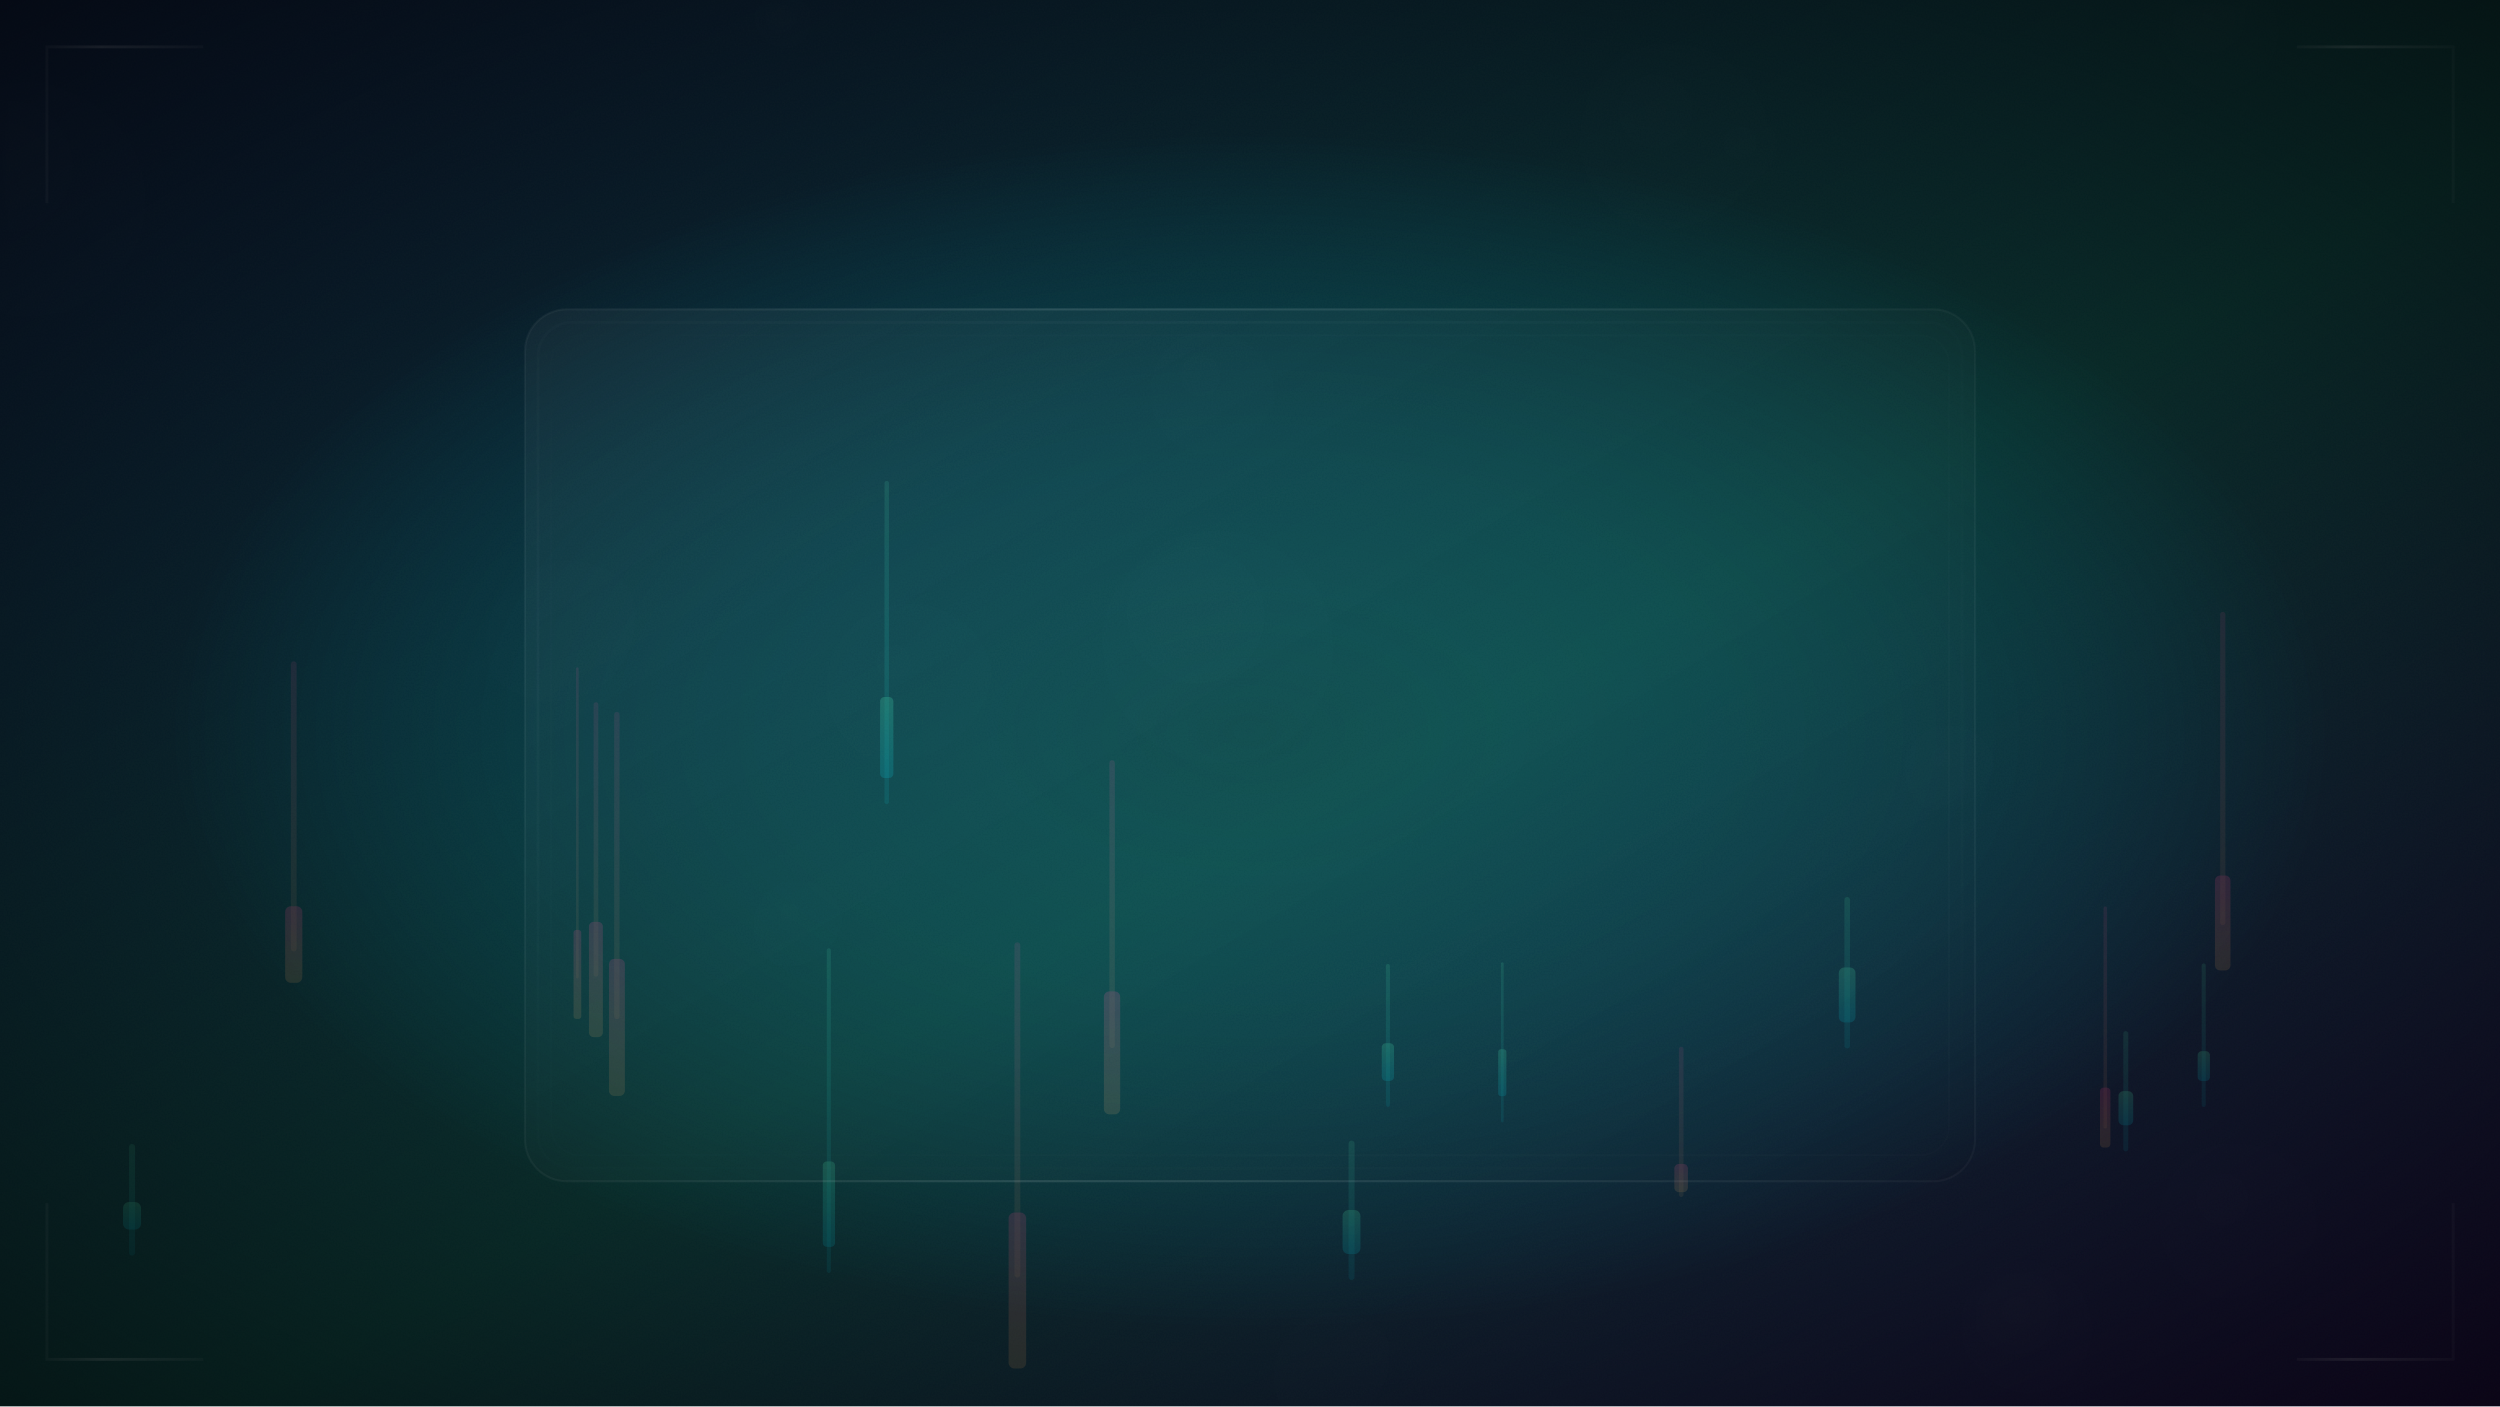
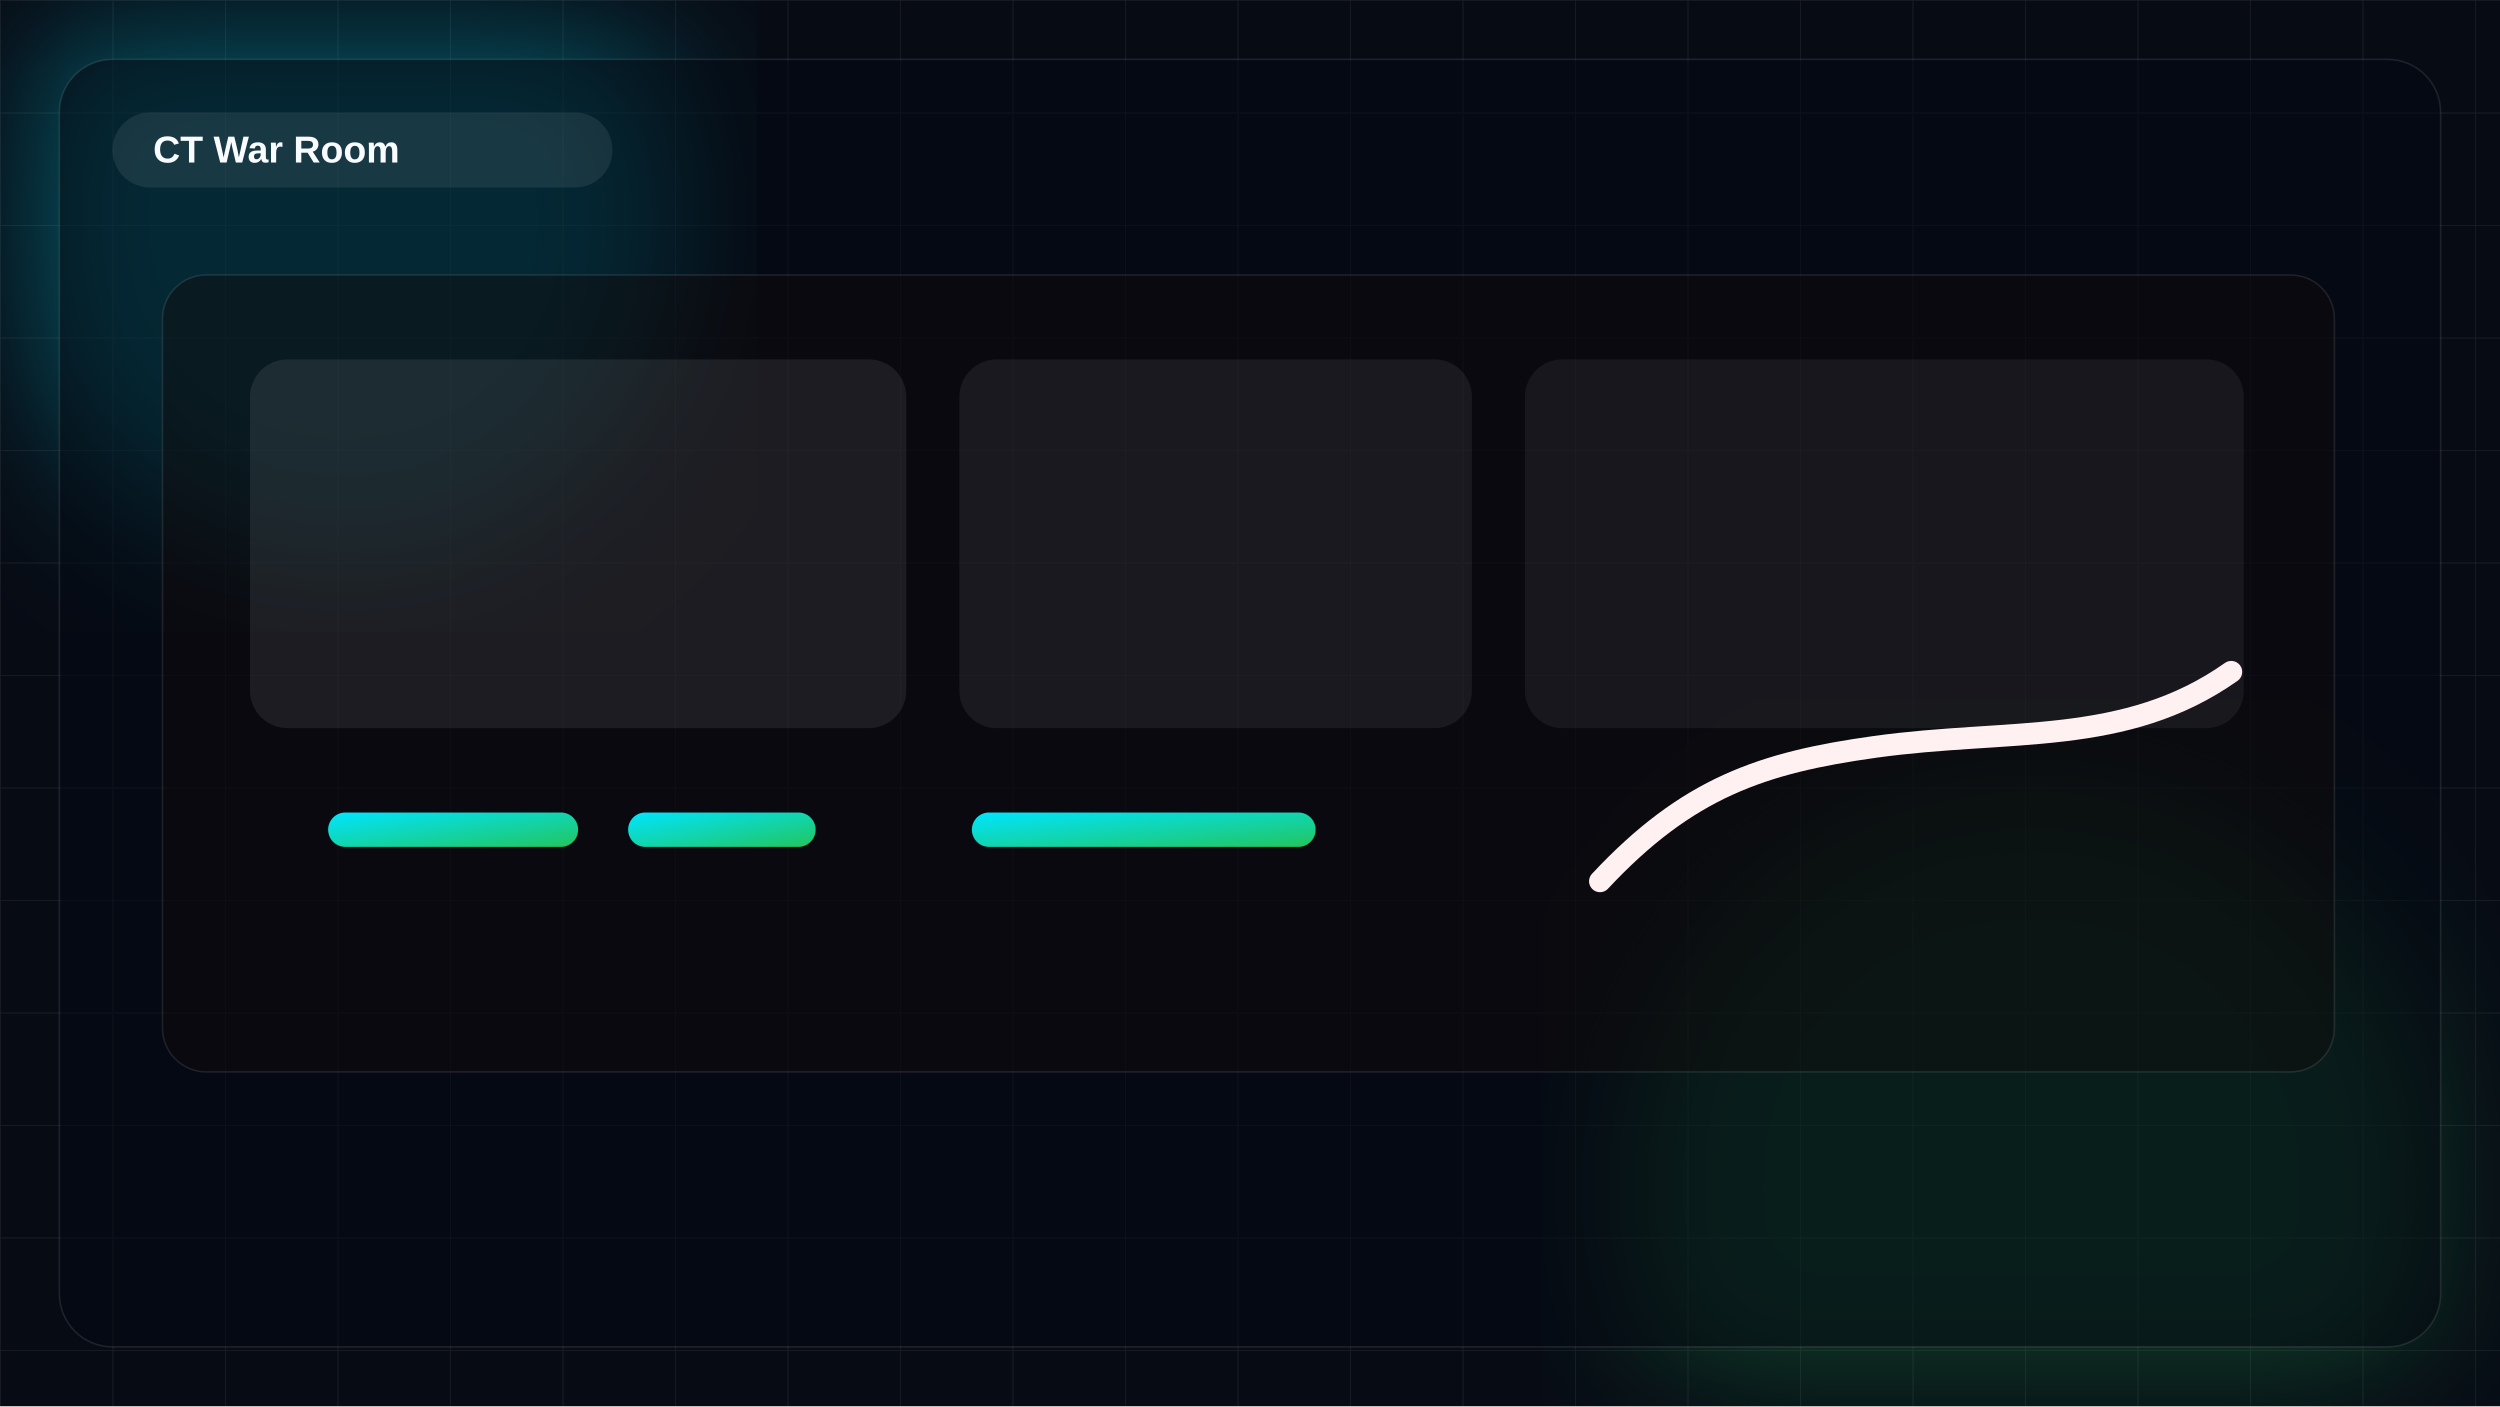
- <svg xmlns="http://www.w3.org/2000/svg" width="1920" height="1080" viewBox="0 0 1920 1080">
+ <svg xmlns="http://www.w3.org/2000/svg" viewBox="0 0 1600 900">
  <defs>
-     <linearGradient id="gBg" x1="0" y1="0" x2="1" y2="1">
-       <stop offset="0" stop-color="#0B1B3A" />
-       <stop offset="0.55" stop-color="#0B3D3A" />
-       <stop offset="1" stop-color="#1A0B3A" />
+     <linearGradient id="bg" x1="0" y1="0" x2="1" y2="1">
+       <stop offset="0%" stop-color="#00e5ff" />
+       <stop offset="100%" stop-color="#22c55e" />
    </linearGradient>
-     <radialGradient id="gVignette" cx="50%" cy="52%" r="78%">
-       <stop offset="0" stop-color="#00E5FF" stop-opacity="0.08" />
-       <stop offset="0.55" stop-color="#000000" stop-opacity="0.34" />
-       <stop offset="1" stop-color="#000000" stop-opacity="0.72" />
-     </radialGradient>
-     <linearGradient id="gGrid" x1="0" y1="0" x2="0" y2="1">
-       <stop offset="0" stop-color="#FFFFFF" stop-opacity="0.16" />
-       <stop offset="1" stop-color="#FFFFFF" stop-opacity="0.02" />
-     </linearGradient>
-     <linearGradient id="gFrame" x1="0" y1="0" x2="1" y2="0">
-       <stop offset="0" stop-color="#FFFFFF" stop-opacity="0.12" />
-       <stop offset="0.35" stop-color="#FFFFFF" stop-opacity="0.34" />
-       <stop offset="1" stop-color="#FFFFFF" stop-opacity="0.10" />
-     </linearGradient>
-     <radialGradient id="gGlow" cx="40%" cy="35%" r="85%">
-       <stop offset="0" stop-color="#FFFFFF" stop-opacity="0.28" />
-       <stop offset="0.45" stop-color="#FFFFFF" stop-opacity="0.08" />
-       <stop offset="1" stop-color="#FFFFFF" stop-opacity="0" />
-     </radialGradient>
-     <radialGradient id="gGlow2" cx="65%" cy="55%" r="95%">
-       <stop offset="0" stop-color="#FFFFFF" stop-opacity="0.18" />
-       <stop offset="0.6" stop-color="#FFFFFF" stop-opacity="0.06" />
-       <stop offset="1" stop-color="#FFFFFF" stop-opacity="0" />
-     </radialGradient>
-     <linearGradient id="gGlass" x1="0" y1="0" x2="1" y2="1">
-       <stop offset="0" stop-color="#FFFFFF" stop-opacity="0.12" />
-       <stop offset="0.35" stop-color="#FFFFFF" stop-opacity="0.06" />
-       <stop offset="1" stop-color="#000000" stop-opacity="0.08" />
-     </linearGradient>
-     <linearGradient id="gUp" x1="0" y1="0" x2="0" y2="1">
-       <stop offset="0" stop-color="#5BFFB8" stop-opacity="0.95" />
-       <stop offset="1" stop-color="#00E5FF" stop-opacity="0.75" />
-     </linearGradient>
-     <linearGradient id="gDn" x1="0" y1="0" x2="0" y2="1">
-       <stop offset="0" stop-color="#FF4B91" stop-opacity="0.95" />
-       <stop offset="1" stop-color="#FFB86C" stop-opacity="0.75" />
-     </linearGradient>
-     <filter id="fNoise" x="-20%" y="-20%" width="140%" height="140%">
-       <feTurbulence type="fractalNoise" baseFrequency="0.8" numOctaves="2" seed="3" />
-       <feColorMatrix type="matrix" values="         1 0 0 0 0         0 1 0 0 0         0 0 1 0 0         0 0 0 0.18 0" />
+     <filter id="blur">
+       <feGaussianBlur stdDeviation="48" />
    </filter>
-     <filter id="fSoft" x="-20%" y="-20%" width="140%" height="140%">
-       <feGaussianBlur stdDeviation="6" />
-     </filter>
+     <pattern id="grid" width="72" height="72" patternUnits="userSpaceOnUse">
+       <path d="M72 0H0V72" fill="none" stroke="rgba(255,255,255,.08)" stroke-width="1" />
+     </pattern>
  </defs>
-   <rect width="1920" height="1080" fill="url(#gBg)" />
-   <rect width="1920" height="1080" filter="url(#fNoise)" opacity="0.22" />
-   <g opacity="1">
-     <path d="M0 0 V1080" stroke="url(#gGrid)" stroke-width="1" opacity="0.10" />
-     <path d="M64 0 V1080" stroke="url(#gGrid)" stroke-width="1" opacity="0.10" />
-     <path d="M128 0 V1080" stroke="url(#gGrid)" stroke-width="1" opacity="0.10" />
-     <path d="M192 0 V1080" stroke="url(#gGrid)" stroke-width="1" opacity="0.10" />
-     <path d="M256 0 V1080" stroke="url(#gGrid)" stroke-width="1" opacity="0.10" />
-     <path d="M320 0 V1080" stroke="url(#gGrid)" stroke-width="1" opacity="0.10" />
-     <path d="M384 0 V1080" stroke="url(#gGrid)" stroke-width="1" opacity="0.10" />
-     <path d="M448 0 V1080" stroke="url(#gGrid)" stroke-width="1" opacity="0.10" />
-     <path d="M512 0 V1080" stroke="url(#gGrid)" stroke-width="1" opacity="0.10" />
-     <path d="M576 0 V1080" stroke="url(#gGrid)" stroke-width="1" opacity="0.10" />
-     <path d="M640 0 V1080" stroke="url(#gGrid)" stroke-width="1" opacity="0.10" />
-     <path d="M704 0 V1080" stroke="url(#gGrid)" stroke-width="1" opacity="0.10" />
-     <path d="M768 0 V1080" stroke="url(#gGrid)" stroke-width="1" opacity="0.10" />
-     <path d="M832 0 V1080" stroke="url(#gGrid)" stroke-width="1" opacity="0.10" />
-     <path d="M896 0 V1080" stroke="url(#gGrid)" stroke-width="1" opacity="0.10" />
-     <path d="M960 0 V1080" stroke="url(#gGrid)" stroke-width="1" opacity="0.10" />
-     <path d="M1024 0 V1080" stroke="url(#gGrid)" stroke-width="1" opacity="0.10" />
-     <path d="M1088 0 V1080" stroke="url(#gGrid)" stroke-width="1" opacity="0.10" />
-     <path d="M1152 0 V1080" stroke="url(#gGrid)" stroke-width="1" opacity="0.10" />
-     <path d="M1216 0 V1080" stroke="url(#gGrid)" stroke-width="1" opacity="0.10" />
-     <path d="M1280 0 V1080" stroke="url(#gGrid)" stroke-width="1" opacity="0.10" />
-     <path d="M1344 0 V1080" stroke="url(#gGrid)" stroke-width="1" opacity="0.10" />
-     <path d="M1408 0 V1080" stroke="url(#gGrid)" stroke-width="1" opacity="0.10" />
-     <path d="M1472 0 V1080" stroke="url(#gGrid)" stroke-width="1" opacity="0.10" />
-     <path d="M1536 0 V1080" stroke="url(#gGrid)" stroke-width="1" opacity="0.10" />
-     <path d="M1600 0 V1080" stroke="url(#gGrid)" stroke-width="1" opacity="0.10" />
-     <path d="M1664 0 V1080" stroke="url(#gGrid)" stroke-width="1" opacity="0.10" />
-     <path d="M1728 0 V1080" stroke="url(#gGrid)" stroke-width="1" opacity="0.10" />
-     <path d="M1792 0 V1080" stroke="url(#gGrid)" stroke-width="1" opacity="0.10" />
-     <path d="M1856 0 V1080" stroke="url(#gGrid)" stroke-width="1" opacity="0.10" />
-     <path d="M1920 0 V1080" stroke="url(#gGrid)" stroke-width="1" opacity="0.10" />
-     <path d="M0 0 H1920" stroke="url(#gGrid)" stroke-width="1" opacity="0.10" />
-     <path d="M0 64 H1920" stroke="url(#gGrid)" stroke-width="1" opacity="0.10" />
-     <path d="M0 128 H1920" stroke="url(#gGrid)" stroke-width="1" opacity="0.10" />
-     <path d="M0 192 H1920" stroke="url(#gGrid)" stroke-width="1" opacity="0.10" />
-     <path d="M0 256 H1920" stroke="url(#gGrid)" stroke-width="1" opacity="0.10" />
-     <path d="M0 320 H1920" stroke="url(#gGrid)" stroke-width="1" opacity="0.10" />
-     <path d="M0 384 H1920" stroke="url(#gGrid)" stroke-width="1" opacity="0.10" />
-     <path d="M0 448 H1920" stroke="url(#gGrid)" stroke-width="1" opacity="0.10" />
-     <path d="M0 512 H1920" stroke="url(#gGrid)" stroke-width="1" opacity="0.10" />
-     <path d="M0 576 H1920" stroke="url(#gGrid)" stroke-width="1" opacity="0.10" />
-     <path d="M0 640 H1920" stroke="url(#gGrid)" stroke-width="1" opacity="0.10" />
-     <path d="M0 704 H1920" stroke="url(#gGrid)" stroke-width="1" opacity="0.10" />
-     <path d="M0 768 H1920" stroke="url(#gGrid)" stroke-width="1" opacity="0.10" />
-     <path d="M0 832 H1920" stroke="url(#gGrid)" stroke-width="1" opacity="0.10" />
-     <path d="M0 896 H1920" stroke="url(#gGrid)" stroke-width="1" opacity="0.10" />
-     <path d="M0 960 H1920" stroke="url(#gGrid)" stroke-width="1" opacity="0.10" />
-     <path d="M0 1024 H1920" stroke="url(#gGrid)" stroke-width="1" opacity="0.10" />
+   <rect width="100%" height="100%" fill="#070b14" />
+   <rect width="100%" height="100%" fill="url(#grid)" />
+   <circle cx="220" cy="140" r="220" fill="#00e5ff" opacity=".30" filter="url(#blur)" />
+   <circle cx="1300" cy="760" r="260" fill="#22c55e" opacity=".24" filter="url(#blur)" />
+   <rect x="38" y="38" width="1524" height="824" rx="34" fill="rgba(5,9,18,.52)" stroke="rgba(255,255,255,.10)" />
+   <rect x="72" y="72" width="320" height="48" rx="24" fill="rgba(255,255,255,.08)" />
+   <text x="98" y="104" fill="#f8fbff" font-size="24" font-family="Segoe UI,Arial,sans-serif" font-weight="700">CT War Room</text>
+   <g>
+     <rect x="104" y="176" width="1390" height="510" rx="28" fill="rgba(16,10,10,.44)" stroke="rgba(255,255,255,.10)" />
+     <rect x="160" y="230" width="420" height="236" rx="24" fill="rgba(255,255,255,.08)" />
+     <rect x="614" y="230" width="328" height="236" rx="24" fill="rgba(255,255,255,.07)" />
+     <rect x="976" y="230" width="460" height="236" rx="24" fill="rgba(255,255,255,.06)" />
+     <g fill="url(#bg)">
+       <rect x="210" y="520" width="160" height="22" rx="11" />
+       <rect x="402" y="520" width="120" height="22" rx="11" />
+       <rect x="622" y="520" width="220" height="22" rx="11" />
+     </g>
+     <path d="M1024 564C1080 504 1128 488 1200 478C1286 466 1360 478 1428 430" fill="none" stroke="#fff1f2" stroke-width="14" stroke-linecap="round" />
  </g>
-   <g filter="url(#fSoft)" opacity="0.65">
-     <circle cx="1286.1" cy="107.1" r="72.6" fill="url(#gGlow)" opacity="0.055" />
-     <circle cx="1026.6" cy="1056.6" r="48.5" fill="url(#gGlow)" opacity="0.039" />
-     <circle cx="699.3" cy="527.9" r="64.4" fill="url(#gGlow)" opacity="0.044" />
-     <circle cx="437.1" cy="494.7" r="64.0" fill="url(#gGlow)" opacity="0.033" />
-     <circle cx="936.0" cy="498.5" r="88.0" fill="url(#gGlow)" opacity="0.080" />
-     <circle cx="1705.0" cy="25.2" r="44.4" fill="url(#gGlow)" opacity="0.088" />
-     <circle cx="1558.0" cy="1021.2" r="48.5" fill="url(#gGlow)" opacity="0.099" />
-     <circle cx="1341.4" cy="117.6" r="25.7" fill="url(#gGlow)" opacity="0.041" />
-     <circle cx="603.0" cy="17.9" r="19.2" fill="url(#gGlow)" opacity="0.090" />
-     <circle cx="1497.7" cy="591.9" r="34.7" fill="url(#gGlow)" opacity="0.044" />
-     <circle cx="613.3" cy="711.3" r="34.8" fill="url(#gGlow)" opacity="0.046" />
-     <circle cx="1719.1" cy="939.0" r="60.3" fill="url(#gGlow)" opacity="0.051" />
-     <circle cx="931.2" cy="302.8" r="47.7" fill="url(#gGlow)" opacity="0.053" />
-     <circle cx="22.9" cy="154.3" r="88.8" fill="url(#gGlow)" opacity="0.076" />
-   </g>
-   <g opacity="0.55">
-     <rect x="223.4" y="507.9" width="4.4" height="222.8" rx="2.2" fill="url(#gDn)" opacity="0.25" />
-     <rect x="219.0" y="696.0" width="13.2" height="58.8" rx="4.4" fill="url(#gDn)" opacity="0.42" />
-     <rect x="1615.5" y="696.1" width="2.7" height="170.6" rx="1.3" fill="url(#gDn)" opacity="0.25" />
-     <rect x="1612.8" y="835.3" width="8.0" height="46.0" rx="2.7" fill="url(#gDn)" opacity="0.42" />
-     <rect x="1416.5" y="688.9" width="4.3" height="116.3" rx="2.1" fill="url(#gUp)" opacity="0.25" />
-     <rect x="1412.2" y="743.0" width="12.8" height="42.2" rx="4.3" fill="url(#gUp)" opacity="0.42" />
-     <rect x="1705.1" y="469.9" width="4.0" height="240.6" rx="2.0" fill="url(#gDn)" opacity="0.25" />
-     <rect x="1701.1" y="672.4" width="11.9" height="72.9" rx="4.0" fill="url(#gDn)" opacity="0.42" />
-     <rect x="1064.4" y="740.3" width="3.1" height="109.8" rx="1.6" fill="url(#gUp)" opacity="0.25" />
-     <rect x="1061.2" y="801.2" width="9.4" height="28.9" rx="3.1" fill="url(#gUp)" opacity="0.42" />
-     <rect x="779.1" y="723.7" width="4.5" height="257.4" rx="2.2" fill="url(#gDn)" opacity="0.25" />
-     <rect x="774.6" y="931.2" width="13.5" height="119.8" rx="4.5" fill="url(#gDn)" opacity="0.42" />
-     <rect x="442.4" y="512.5" width="2.0" height="238.9" rx="1.0" fill="url(#gDn)" opacity="0.25" />
-     <rect x="440.5" y="714.2" width="5.9" height="68.3" rx="2.0" fill="url(#gDn)" opacity="0.42" />
-     <rect x="455.9" y="539.3" width="3.6" height="210.8" rx="1.8" fill="url(#gDn)" opacity="0.25" />
-     <rect x="452.3" y="708.0" width="10.7" height="88.5" rx="3.6" fill="url(#gDn)" opacity="0.42" />
-     <rect x="1690.9" y="739.9" width="3.1" height="110.3" rx="1.6" fill="url(#gUp)" opacity="0.25" />
-     <rect x="1687.8" y="807.3" width="9.4" height="22.9" rx="3.1" fill="url(#gUp)" opacity="0.42" />
-     <rect x="1152.7" y="739.1" width="2.1" height="122.8" rx="1.0" fill="url(#gUp)" opacity="0.25" />
-     <rect x="1150.6" y="805.8" width="6.3" height="36.1" rx="2.1" fill="url(#gUp)" opacity="0.42" />
-     <rect x="852.0" y="583.8" width="4.2" height="221.1" rx="2.1" fill="url(#gDn)" opacity="0.25" />
-     <rect x="847.8" y="761.4" width="12.5" height="94.4" rx="4.2" fill="url(#gDn)" opacity="0.42" />
-     <rect x="99.1" y="878.6" width="4.6" height="85.7" rx="2.3" fill="url(#gUp)" opacity="0.25" />
-     <rect x="94.5" y="923.2" width="13.8" height="21.1" rx="4.6" fill="url(#gUp)" opacity="0.42" />
-     <rect x="1630.7" y="791.9" width="3.8" height="92.4" rx="1.9" fill="url(#gUp)" opacity="0.25" />
-     <rect x="1627.0" y="838.0" width="11.3" height="26.2" rx="3.8" fill="url(#gUp)" opacity="0.42" />
-     <rect x="471.7" y="546.8" width="4.1" height="235.9" rx="2.0" fill="url(#gDn)" opacity="0.25" />
-     <rect x="467.7" y="736.4" width="12.2" height="105.3" rx="4.1" fill="url(#gDn)" opacity="0.42" />
-     <rect x="679.3" y="369.4" width="3.4" height="248.2" rx="1.7" fill="url(#gUp)" opacity="0.25" />
-     <rect x="675.9" y="535.3" width="10.2" height="62.2" rx="3.4" fill="url(#gUp)" opacity="0.42" />
-     <rect x="1035.7" y="876.0" width="4.6" height="107.1" rx="2.3" fill="url(#gUp)" opacity="0.25" />
-     <rect x="1031.1" y="929.3" width="13.7" height="33.8" rx="4.6" fill="url(#gUp)" opacity="0.42" />
-     <rect x="1289.4" y="804.0" width="3.5" height="115.3" rx="1.7" fill="url(#gDn)" opacity="0.25" />
-     <rect x="1285.9" y="893.9" width="10.4" height="21.7" rx="3.5" fill="url(#gDn)" opacity="0.42" />
-     <rect x="635.0" y="728.3" width="3.1" height="249.3" rx="1.6" fill="url(#gUp)" opacity="0.25" />
-     <rect x="631.9" y="892.0" width="9.4" height="65.6" rx="3.1" fill="url(#gUp)" opacity="0.42" />
-   </g>
-   <g opacity="0.92">
-     <rect x="403.2" y="237.6" width="1113.6" height="669.6" rx="32" fill="url(#gGlass)" stroke="url(#gFrame)" stroke-width="1.6" opacity="0.55" />
-     <rect x="413.2" y="247.6" width="1093.6" height="649.6" rx="26" fill="none" stroke="url(#gGlow)" stroke-width="2.0" opacity="0.35" />
-     <rect x="423.2" y="257.6" width="1073.6" height="629.6" rx="22" fill="none" stroke="url(#gGlow2)" stroke-width="1.4" opacity="0.22" />
-   </g>
-   <g opacity="0.85">
-     <path d="M 36 156 L 36 36 L 156 36" stroke="url(#gFrame)" stroke-width="2.2" fill="none" opacity="0.65" />
-     <path d="M 1884 156 L 1884 36 L 1764 36" stroke="url(#gFrame)" stroke-width="2.2" fill="none" opacity="0.65" />
-     <path d="M 36 924 L 36 1044 L 156 1044" stroke="url(#gFrame)" stroke-width="2.2" fill="none" opacity="0.65" />
-     <path d="M 1884 924 L 1884 1044 L 1764 1044" stroke="url(#gFrame)" stroke-width="2.2" fill="none" opacity="0.65" />
-   </g>
-   <rect width="1920" height="1080" fill="url(#gVignette)" />
</svg>
